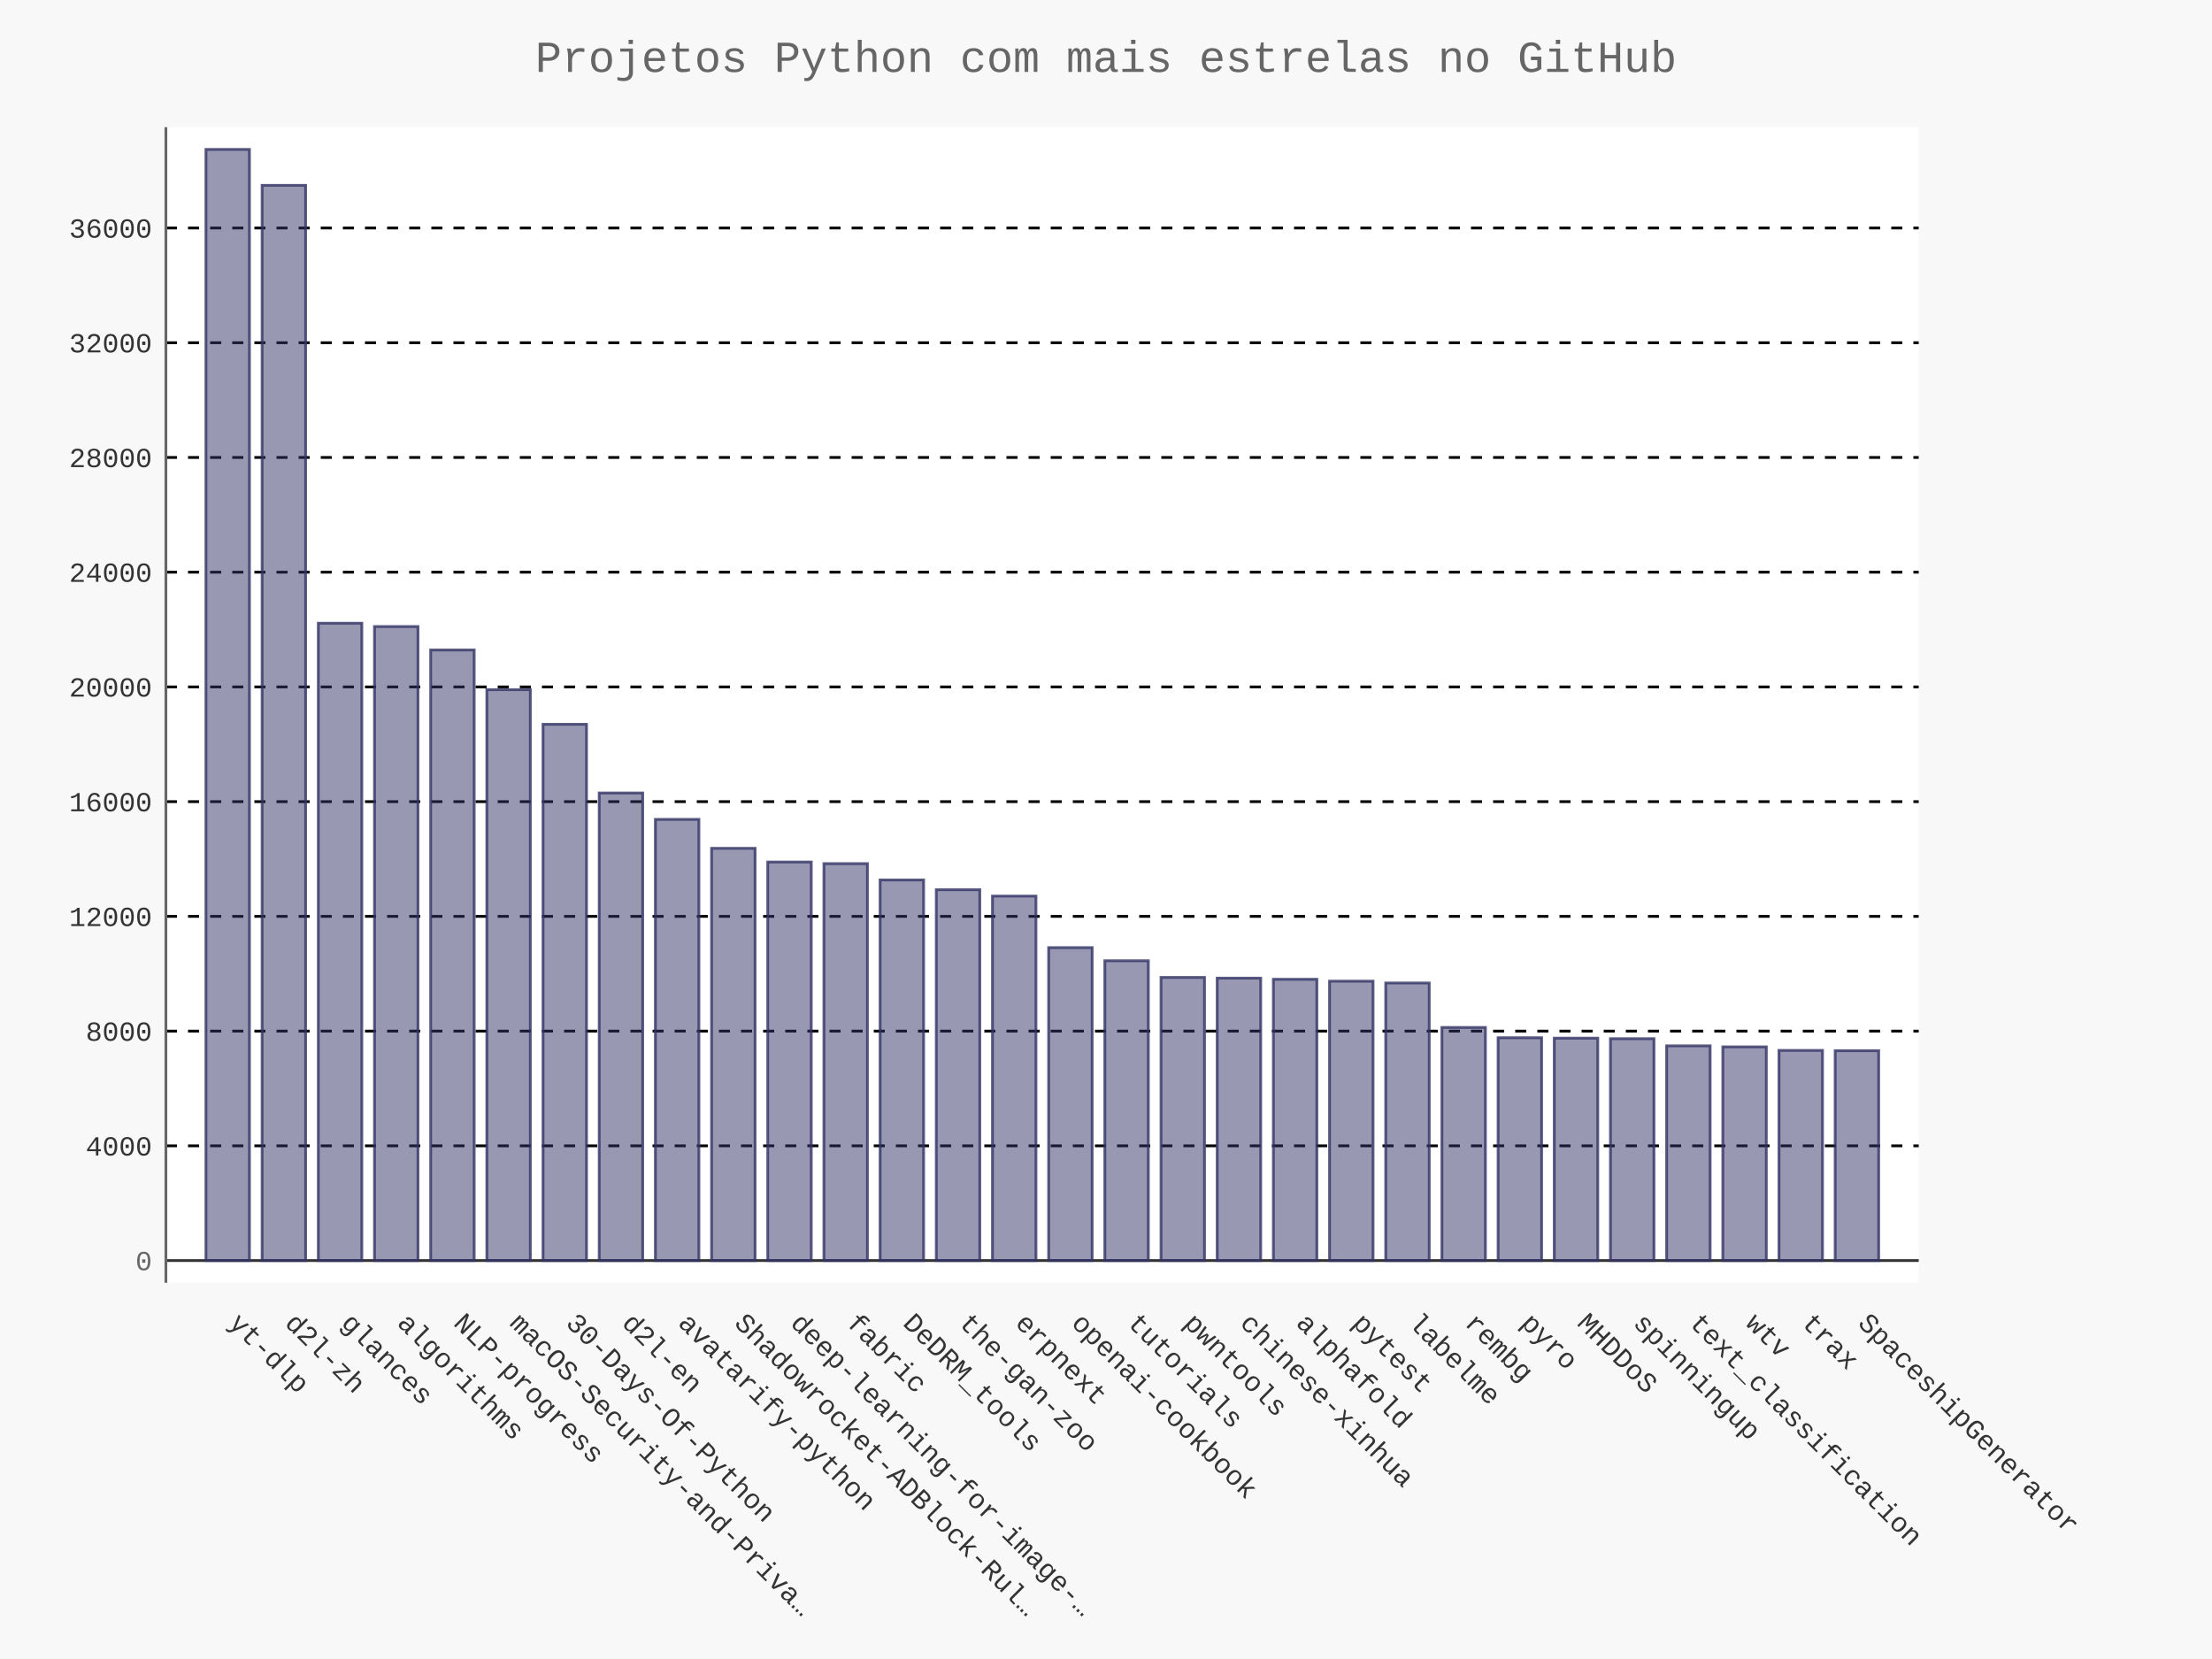
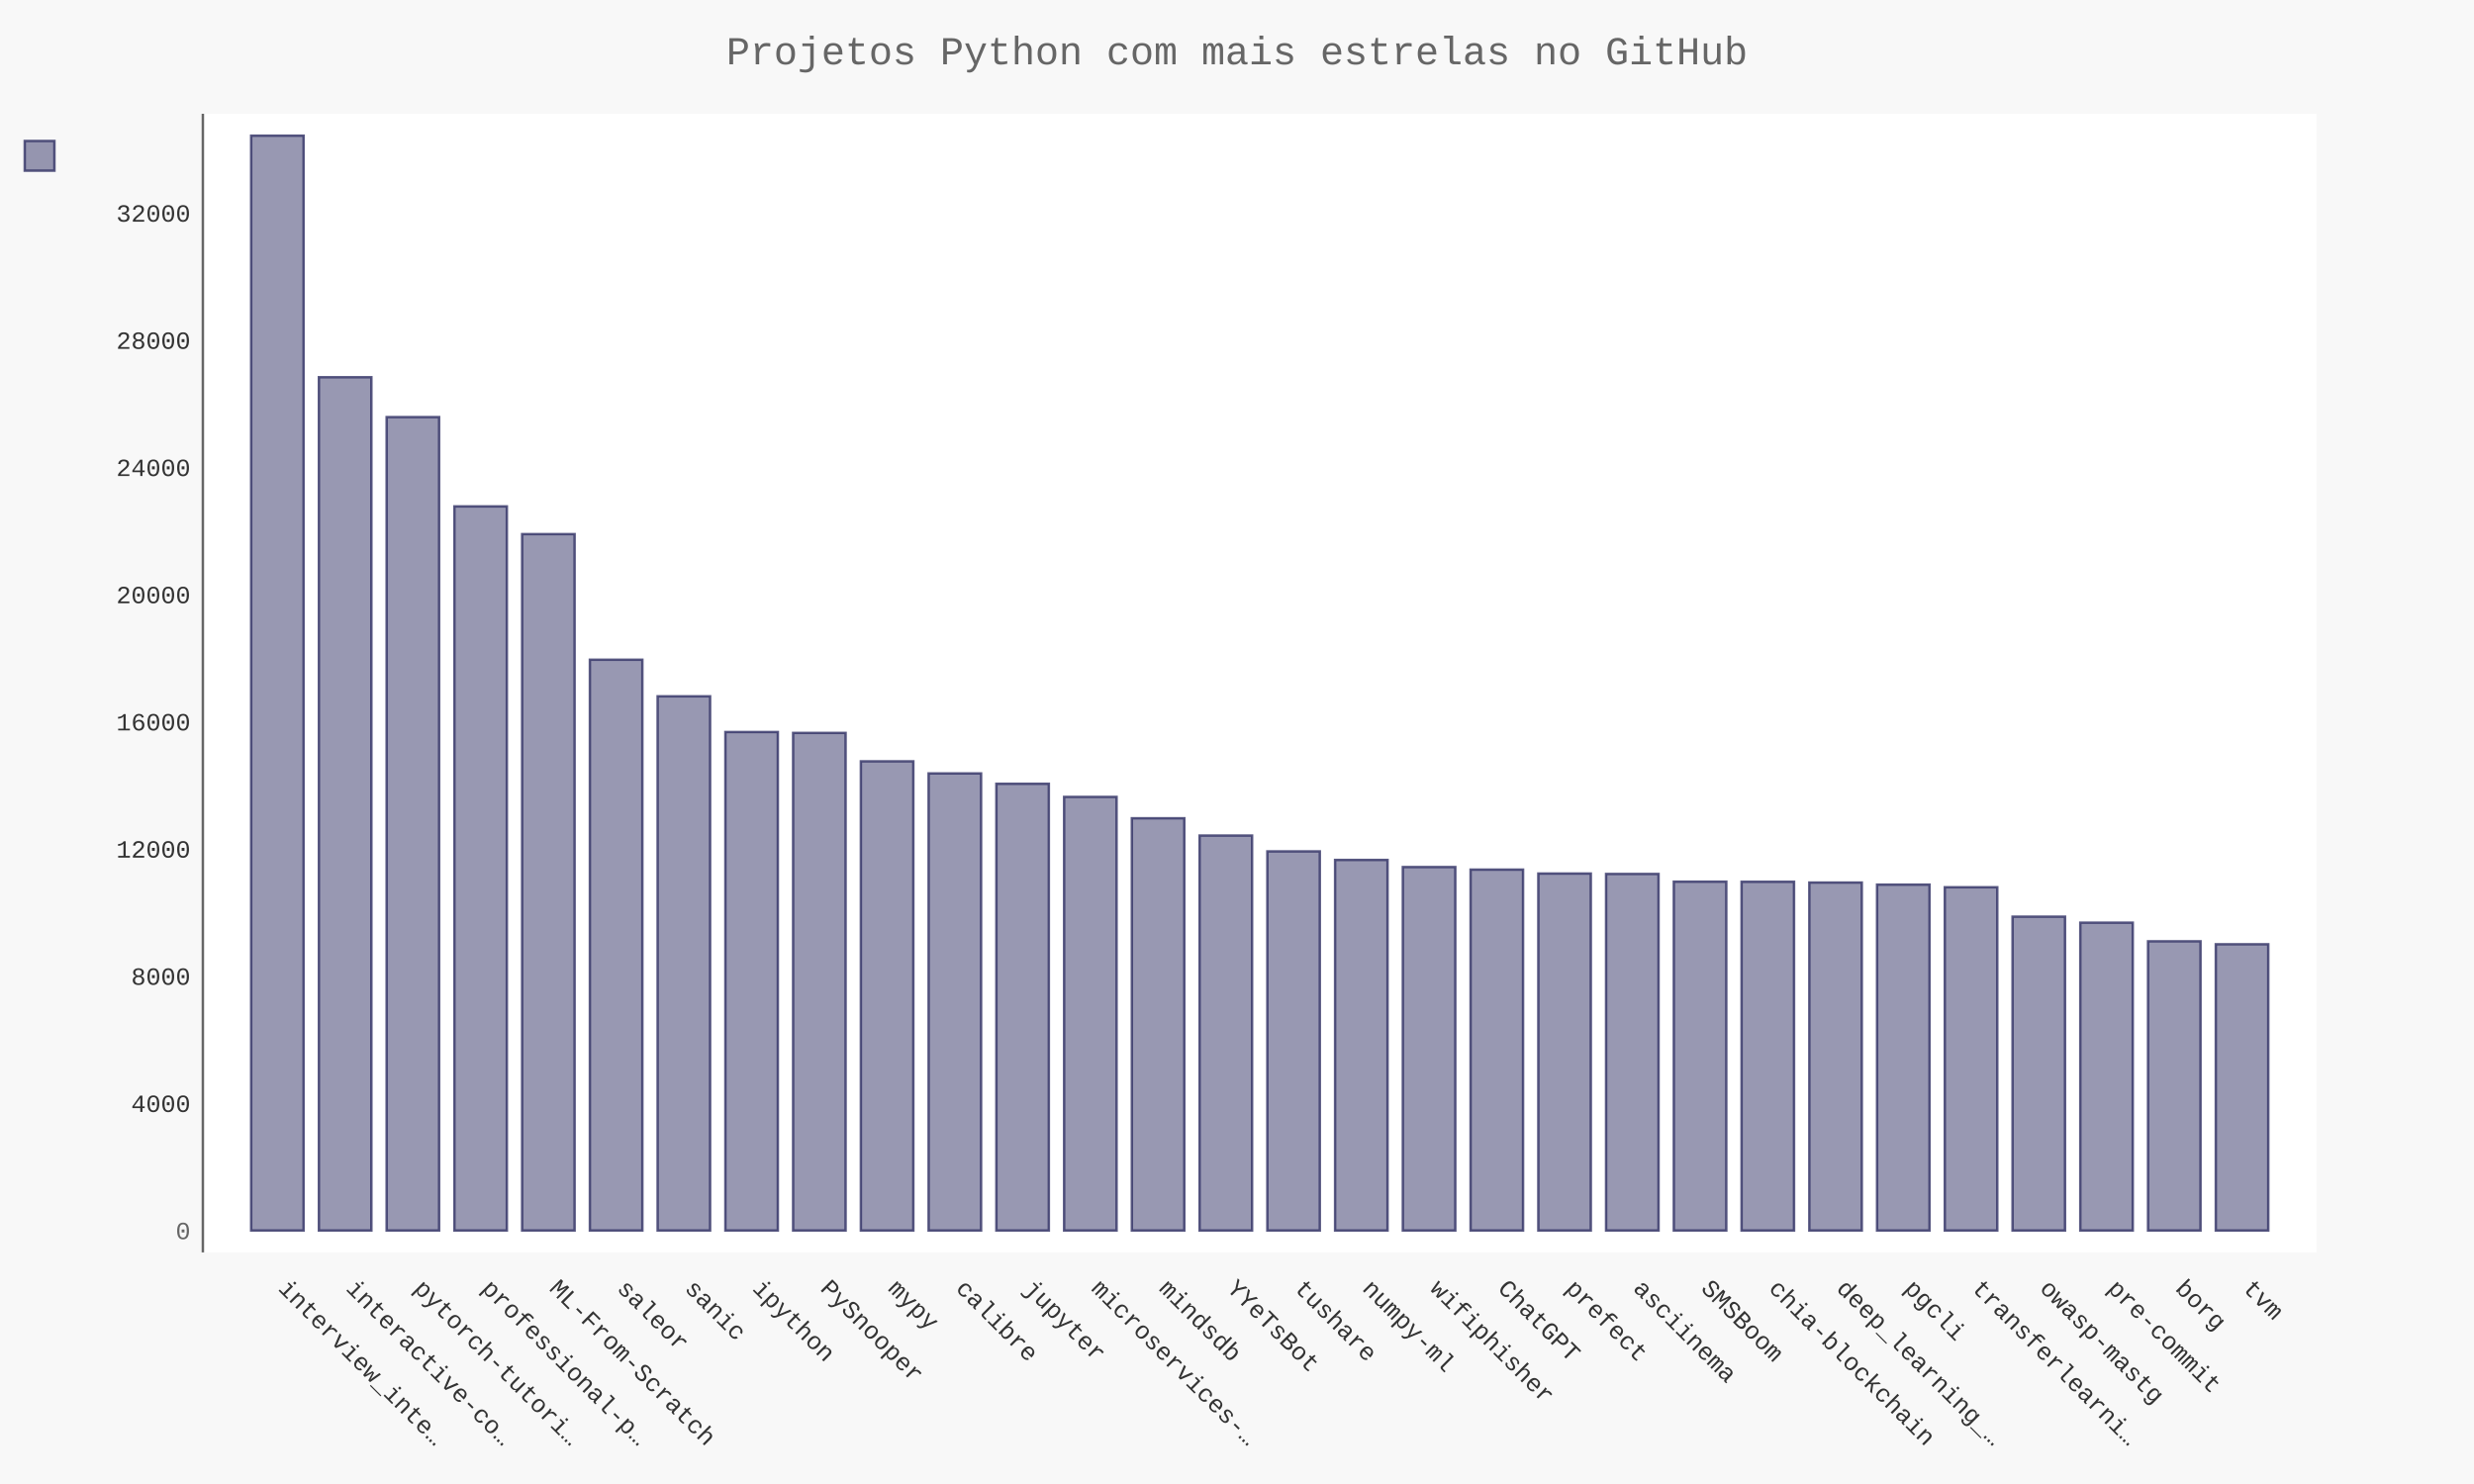
- <svg xmlns="http://www.w3.org/2000/svg" id="chart-d098e5e6-47ac-4a0e-ab2c-3733216d5bcc" class="pygal-chart" viewBox="0 0 800 600">
+ <svg xmlns="http://www.w3.org/2000/svg" id="chart-007c1c1e-f1d8-4a01-aa70-29fe4bdf62b8" class="pygal-chart" viewBox="0 0 1000 600">
  <defs>
-     <style type="text/css">#chart-d098e5e6-47ac-4a0e-ab2c-3733216d5bcc{-webkit-user-select:none;-webkit-font-smoothing:antialiased;font-family:Consolas,"Liberation Mono",Menlo,Courier,monospace}#chart-d098e5e6-47ac-4a0e-ab2c-3733216d5bcc .title{font-family:Consolas,"Liberation Mono",Menlo,Courier,monospace;font-size:16px}#chart-d098e5e6-47ac-4a0e-ab2c-3733216d5bcc .legends .legend text{font-family:Consolas,"Liberation Mono",Menlo,Courier,monospace;font-size:14px}#chart-d098e5e6-47ac-4a0e-ab2c-3733216d5bcc .axis text{font-family:Consolas,"Liberation Mono",Menlo,Courier,monospace;font-size:10px}#chart-d098e5e6-47ac-4a0e-ab2c-3733216d5bcc .axis text.major{font-family:Consolas,"Liberation Mono",Menlo,Courier,monospace;font-size:10px}#chart-d098e5e6-47ac-4a0e-ab2c-3733216d5bcc .text-overlay text.value{font-family:Consolas,"Liberation Mono",Menlo,Courier,monospace;font-size:16px}#chart-d098e5e6-47ac-4a0e-ab2c-3733216d5bcc .text-overlay text.label{font-family:Consolas,"Liberation Mono",Menlo,Courier,monospace;font-size:10px}#chart-d098e5e6-47ac-4a0e-ab2c-3733216d5bcc .tooltip{font-family:Consolas,"Liberation Mono",Menlo,Courier,monospace;font-size:14px}#chart-d098e5e6-47ac-4a0e-ab2c-3733216d5bcc text.no_data{font-family:Consolas,"Liberation Mono",Menlo,Courier,monospace;font-size:64px}
- #chart-d098e5e6-47ac-4a0e-ab2c-3733216d5bcc{background-color:#f8f8f8}#chart-d098e5e6-47ac-4a0e-ab2c-3733216d5bcc path,#chart-d098e5e6-47ac-4a0e-ab2c-3733216d5bcc line,#chart-d098e5e6-47ac-4a0e-ab2c-3733216d5bcc rect,#chart-d098e5e6-47ac-4a0e-ab2c-3733216d5bcc circle{-webkit-transition:250ms ease-in;-moz-transition:250ms ease-in;transition:250ms ease-in}#chart-d098e5e6-47ac-4a0e-ab2c-3733216d5bcc .graph &gt; .background{fill:#f8f8f8}#chart-d098e5e6-47ac-4a0e-ab2c-3733216d5bcc .plot &gt; .background{fill:#ffffff}#chart-d098e5e6-47ac-4a0e-ab2c-3733216d5bcc .graph{fill:#333}#chart-d098e5e6-47ac-4a0e-ab2c-3733216d5bcc text.no_data{fill:#666}#chart-d098e5e6-47ac-4a0e-ab2c-3733216d5bcc .title{fill:#666}#chart-d098e5e6-47ac-4a0e-ab2c-3733216d5bcc .legends .legend text{fill:#333}#chart-d098e5e6-47ac-4a0e-ab2c-3733216d5bcc .legends .legend:hover text{fill:#666}#chart-d098e5e6-47ac-4a0e-ab2c-3733216d5bcc .axis .line{stroke:#666}#chart-d098e5e6-47ac-4a0e-ab2c-3733216d5bcc .axis .guide.line{stroke:rgba(0,0,0,0.5)}#chart-d098e5e6-47ac-4a0e-ab2c-3733216d5bcc .axis .major.line{stroke:#333}#chart-d098e5e6-47ac-4a0e-ab2c-3733216d5bcc .axis text.major{fill:#666}#chart-d098e5e6-47ac-4a0e-ab2c-3733216d5bcc .axis.y .guides:hover .guide.line,#chart-d098e5e6-47ac-4a0e-ab2c-3733216d5bcc .line-graph .axis.x .guides:hover .guide.line,#chart-d098e5e6-47ac-4a0e-ab2c-3733216d5bcc .stackedline-graph .axis.x .guides:hover .guide.line,#chart-d098e5e6-47ac-4a0e-ab2c-3733216d5bcc .xy-graph .axis.x .guides:hover .guide.line{stroke:#666}#chart-d098e5e6-47ac-4a0e-ab2c-3733216d5bcc .axis .guides:hover text{fill:#666}#chart-d098e5e6-47ac-4a0e-ab2c-3733216d5bcc .reactive{fill-opacity:.5;stroke-opacity:.8;stroke-width:1}#chart-d098e5e6-47ac-4a0e-ab2c-3733216d5bcc .ci{stroke:#333}#chart-d098e5e6-47ac-4a0e-ab2c-3733216d5bcc .reactive.active,#chart-d098e5e6-47ac-4a0e-ab2c-3733216d5bcc .active .reactive{fill-opacity:.9;stroke-opacity:.9;stroke-width:4}#chart-d098e5e6-47ac-4a0e-ab2c-3733216d5bcc .ci .reactive.active{stroke-width:1.5}#chart-d098e5e6-47ac-4a0e-ab2c-3733216d5bcc .series text{fill:#666}#chart-d098e5e6-47ac-4a0e-ab2c-3733216d5bcc .tooltip rect{fill:#ffffff;stroke:#666;-webkit-transition:opacity 250ms ease-in;-moz-transition:opacity 250ms ease-in;transition:opacity 250ms ease-in}#chart-d098e5e6-47ac-4a0e-ab2c-3733216d5bcc .tooltip .label{fill:#333}#chart-d098e5e6-47ac-4a0e-ab2c-3733216d5bcc .tooltip .label{fill:#333}#chart-d098e5e6-47ac-4a0e-ab2c-3733216d5bcc .tooltip .legend{font-size:.8em;fill:rgba(0,0,0,0.5)}#chart-d098e5e6-47ac-4a0e-ab2c-3733216d5bcc .tooltip .x_label{font-size:.6em;fill:#666}#chart-d098e5e6-47ac-4a0e-ab2c-3733216d5bcc .tooltip .xlink{font-size:.5em;text-decoration:underline}#chart-d098e5e6-47ac-4a0e-ab2c-3733216d5bcc .tooltip .value{font-size:1.5em}#chart-d098e5e6-47ac-4a0e-ab2c-3733216d5bcc .bound{font-size:.5em}#chart-d098e5e6-47ac-4a0e-ab2c-3733216d5bcc .max-value{font-size:.75em;fill:rgba(0,0,0,0.5)}#chart-d098e5e6-47ac-4a0e-ab2c-3733216d5bcc .map-element{fill:#ffffff;stroke:rgba(0,0,0,0.5) !important}#chart-d098e5e6-47ac-4a0e-ab2c-3733216d5bcc .map-element .reactive{fill-opacity:inherit;stroke-opacity:inherit}#chart-d098e5e6-47ac-4a0e-ab2c-3733216d5bcc .color-0,#chart-d098e5e6-47ac-4a0e-ab2c-3733216d5bcc .color-0 a:visited{stroke:#333366;fill:#333366}#chart-d098e5e6-47ac-4a0e-ab2c-3733216d5bcc .text-overlay .color-0 text{fill:black}
- #chart-d098e5e6-47ac-4a0e-ab2c-3733216d5bcc text.no_data{text-anchor:middle}#chart-d098e5e6-47ac-4a0e-ab2c-3733216d5bcc .guide.line{fill:none}#chart-d098e5e6-47ac-4a0e-ab2c-3733216d5bcc .centered{text-anchor:middle}#chart-d098e5e6-47ac-4a0e-ab2c-3733216d5bcc .title{text-anchor:middle}#chart-d098e5e6-47ac-4a0e-ab2c-3733216d5bcc .legends .legend text{fill-opacity:1}#chart-d098e5e6-47ac-4a0e-ab2c-3733216d5bcc .axis.x text{text-anchor:middle}#chart-d098e5e6-47ac-4a0e-ab2c-3733216d5bcc .axis.x:not(.web) text[transform]{text-anchor:start}#chart-d098e5e6-47ac-4a0e-ab2c-3733216d5bcc .axis.x:not(.web) text[transform].backwards{text-anchor:end}#chart-d098e5e6-47ac-4a0e-ab2c-3733216d5bcc .axis.y text{text-anchor:end}#chart-d098e5e6-47ac-4a0e-ab2c-3733216d5bcc .axis.y text[transform].backwards{text-anchor:start}#chart-d098e5e6-47ac-4a0e-ab2c-3733216d5bcc .axis.y2 text{text-anchor:start}#chart-d098e5e6-47ac-4a0e-ab2c-3733216d5bcc .axis.y2 text[transform].backwards{text-anchor:end}#chart-d098e5e6-47ac-4a0e-ab2c-3733216d5bcc .axis .guide.line{stroke-dasharray:4,4;stroke:black}#chart-d098e5e6-47ac-4a0e-ab2c-3733216d5bcc .axis .major.guide.line{stroke-dasharray:6,6;stroke:black}#chart-d098e5e6-47ac-4a0e-ab2c-3733216d5bcc .horizontal .axis.y .guide.line,#chart-d098e5e6-47ac-4a0e-ab2c-3733216d5bcc .horizontal .axis.y2 .guide.line,#chart-d098e5e6-47ac-4a0e-ab2c-3733216d5bcc .vertical .axis.x .guide.line{opacity:0}#chart-d098e5e6-47ac-4a0e-ab2c-3733216d5bcc .horizontal .axis.always_show .guide.line,#chart-d098e5e6-47ac-4a0e-ab2c-3733216d5bcc .vertical .axis.always_show .guide.line{opacity:1 !important}#chart-d098e5e6-47ac-4a0e-ab2c-3733216d5bcc .axis.y .guides:hover .guide.line,#chart-d098e5e6-47ac-4a0e-ab2c-3733216d5bcc .axis.y2 .guides:hover .guide.line,#chart-d098e5e6-47ac-4a0e-ab2c-3733216d5bcc .axis.x .guides:hover .guide.line{opacity:1}#chart-d098e5e6-47ac-4a0e-ab2c-3733216d5bcc .axis .guides:hover text{opacity:1}#chart-d098e5e6-47ac-4a0e-ab2c-3733216d5bcc .nofill{fill:none}#chart-d098e5e6-47ac-4a0e-ab2c-3733216d5bcc .subtle-fill{fill-opacity:.2}#chart-d098e5e6-47ac-4a0e-ab2c-3733216d5bcc .dot{stroke-width:1px;fill-opacity:1;stroke-opacity:1}#chart-d098e5e6-47ac-4a0e-ab2c-3733216d5bcc .dot.active{stroke-width:5px}#chart-d098e5e6-47ac-4a0e-ab2c-3733216d5bcc .dot.negative{fill:transparent}#chart-d098e5e6-47ac-4a0e-ab2c-3733216d5bcc text,#chart-d098e5e6-47ac-4a0e-ab2c-3733216d5bcc tspan{stroke:none !important}#chart-d098e5e6-47ac-4a0e-ab2c-3733216d5bcc .series text.active{opacity:1}#chart-d098e5e6-47ac-4a0e-ab2c-3733216d5bcc .tooltip rect{fill-opacity:.95;stroke-width:.5}#chart-d098e5e6-47ac-4a0e-ab2c-3733216d5bcc .tooltip text{fill-opacity:1}#chart-d098e5e6-47ac-4a0e-ab2c-3733216d5bcc .showable{visibility:hidden}#chart-d098e5e6-47ac-4a0e-ab2c-3733216d5bcc .showable.shown{visibility:visible}#chart-d098e5e6-47ac-4a0e-ab2c-3733216d5bcc .gauge-background{fill:rgba(229,229,229,1);stroke:none}#chart-d098e5e6-47ac-4a0e-ab2c-3733216d5bcc .bg-lines{stroke:#f8f8f8;stroke-width:2px}</style>
+     <style type="text/css">#chart-007c1c1e-f1d8-4a01-aa70-29fe4bdf62b8{-webkit-user-select:none;-webkit-font-smoothing:antialiased;font-family:Consolas,"Liberation Mono",Menlo,Courier,monospace}#chart-007c1c1e-f1d8-4a01-aa70-29fe4bdf62b8 .title{font-family:Consolas,"Liberation Mono",Menlo,Courier,monospace;font-size:16px}#chart-007c1c1e-f1d8-4a01-aa70-29fe4bdf62b8 .legends .legend text{font-family:Consolas,"Liberation Mono",Menlo,Courier,monospace;font-size:14px}#chart-007c1c1e-f1d8-4a01-aa70-29fe4bdf62b8 .axis text{font-family:Consolas,"Liberation Mono",Menlo,Courier,monospace;font-size:10px}#chart-007c1c1e-f1d8-4a01-aa70-29fe4bdf62b8 .axis text.major{font-family:Consolas,"Liberation Mono",Menlo,Courier,monospace;font-size:10px}#chart-007c1c1e-f1d8-4a01-aa70-29fe4bdf62b8 .text-overlay text.value{font-family:Consolas,"Liberation Mono",Menlo,Courier,monospace;font-size:16px}#chart-007c1c1e-f1d8-4a01-aa70-29fe4bdf62b8 .text-overlay text.label{font-family:Consolas,"Liberation Mono",Menlo,Courier,monospace;font-size:10px}#chart-007c1c1e-f1d8-4a01-aa70-29fe4bdf62b8 .tooltip{font-family:Consolas,"Liberation Mono",Menlo,Courier,monospace;font-size:14px}#chart-007c1c1e-f1d8-4a01-aa70-29fe4bdf62b8 text.no_data{font-family:Consolas,"Liberation Mono",Menlo,Courier,monospace;font-size:64px}
+ #chart-007c1c1e-f1d8-4a01-aa70-29fe4bdf62b8{background-color:#f8f8f8}#chart-007c1c1e-f1d8-4a01-aa70-29fe4bdf62b8 path,#chart-007c1c1e-f1d8-4a01-aa70-29fe4bdf62b8 line,#chart-007c1c1e-f1d8-4a01-aa70-29fe4bdf62b8 rect,#chart-007c1c1e-f1d8-4a01-aa70-29fe4bdf62b8 circle{-webkit-transition:250ms ease-in;-moz-transition:250ms ease-in;transition:250ms ease-in}#chart-007c1c1e-f1d8-4a01-aa70-29fe4bdf62b8 .graph &gt; .background{fill:#f8f8f8}#chart-007c1c1e-f1d8-4a01-aa70-29fe4bdf62b8 .plot &gt; .background{fill:#ffffff}#chart-007c1c1e-f1d8-4a01-aa70-29fe4bdf62b8 .graph{fill:#333}#chart-007c1c1e-f1d8-4a01-aa70-29fe4bdf62b8 text.no_data{fill:#666}#chart-007c1c1e-f1d8-4a01-aa70-29fe4bdf62b8 .title{fill:#666}#chart-007c1c1e-f1d8-4a01-aa70-29fe4bdf62b8 .legends .legend text{fill:#333}#chart-007c1c1e-f1d8-4a01-aa70-29fe4bdf62b8 .legends .legend:hover text{fill:#666}#chart-007c1c1e-f1d8-4a01-aa70-29fe4bdf62b8 .axis .line{stroke:#666}#chart-007c1c1e-f1d8-4a01-aa70-29fe4bdf62b8 .axis .guide.line{stroke:rgba(0,0,0,0.5)}#chart-007c1c1e-f1d8-4a01-aa70-29fe4bdf62b8 .axis .major.line{stroke:#333}#chart-007c1c1e-f1d8-4a01-aa70-29fe4bdf62b8 .axis text.major{fill:#666}#chart-007c1c1e-f1d8-4a01-aa70-29fe4bdf62b8 .axis.y .guides:hover .guide.line,#chart-007c1c1e-f1d8-4a01-aa70-29fe4bdf62b8 .line-graph .axis.x .guides:hover .guide.line,#chart-007c1c1e-f1d8-4a01-aa70-29fe4bdf62b8 .stackedline-graph .axis.x .guides:hover .guide.line,#chart-007c1c1e-f1d8-4a01-aa70-29fe4bdf62b8 .xy-graph .axis.x .guides:hover .guide.line{stroke:#666}#chart-007c1c1e-f1d8-4a01-aa70-29fe4bdf62b8 .axis .guides:hover text{fill:#666}#chart-007c1c1e-f1d8-4a01-aa70-29fe4bdf62b8 .reactive{fill-opacity:.5;stroke-opacity:.8;stroke-width:1}#chart-007c1c1e-f1d8-4a01-aa70-29fe4bdf62b8 .ci{stroke:#333}#chart-007c1c1e-f1d8-4a01-aa70-29fe4bdf62b8 .reactive.active,#chart-007c1c1e-f1d8-4a01-aa70-29fe4bdf62b8 .active .reactive{fill-opacity:.9;stroke-opacity:.9;stroke-width:4}#chart-007c1c1e-f1d8-4a01-aa70-29fe4bdf62b8 .ci .reactive.active{stroke-width:1.5}#chart-007c1c1e-f1d8-4a01-aa70-29fe4bdf62b8 .series text{fill:#666}#chart-007c1c1e-f1d8-4a01-aa70-29fe4bdf62b8 .tooltip rect{fill:#ffffff;stroke:#666;-webkit-transition:opacity 250ms ease-in;-moz-transition:opacity 250ms ease-in;transition:opacity 250ms ease-in}#chart-007c1c1e-f1d8-4a01-aa70-29fe4bdf62b8 .tooltip .label{fill:#333}#chart-007c1c1e-f1d8-4a01-aa70-29fe4bdf62b8 .tooltip .label{fill:#333}#chart-007c1c1e-f1d8-4a01-aa70-29fe4bdf62b8 .tooltip .legend{font-size:.8em;fill:rgba(0,0,0,0.5)}#chart-007c1c1e-f1d8-4a01-aa70-29fe4bdf62b8 .tooltip .x_label{font-size:.6em;fill:#666}#chart-007c1c1e-f1d8-4a01-aa70-29fe4bdf62b8 .tooltip .xlink{font-size:.5em;text-decoration:underline}#chart-007c1c1e-f1d8-4a01-aa70-29fe4bdf62b8 .tooltip .value{font-size:1.5em}#chart-007c1c1e-f1d8-4a01-aa70-29fe4bdf62b8 .bound{font-size:.5em}#chart-007c1c1e-f1d8-4a01-aa70-29fe4bdf62b8 .max-value{font-size:.75em;fill:rgba(0,0,0,0.5)}#chart-007c1c1e-f1d8-4a01-aa70-29fe4bdf62b8 .map-element{fill:#ffffff;stroke:rgba(0,0,0,0.5) !important}#chart-007c1c1e-f1d8-4a01-aa70-29fe4bdf62b8 .map-element .reactive{fill-opacity:inherit;stroke-opacity:inherit}#chart-007c1c1e-f1d8-4a01-aa70-29fe4bdf62b8 .color-0,#chart-007c1c1e-f1d8-4a01-aa70-29fe4bdf62b8 .color-0 a:visited{stroke:#333366;fill:#333366}#chart-007c1c1e-f1d8-4a01-aa70-29fe4bdf62b8 .text-overlay .color-0 text{fill:black}
+ #chart-007c1c1e-f1d8-4a01-aa70-29fe4bdf62b8 text.no_data{text-anchor:middle}#chart-007c1c1e-f1d8-4a01-aa70-29fe4bdf62b8 .guide.line{fill:none}#chart-007c1c1e-f1d8-4a01-aa70-29fe4bdf62b8 .centered{text-anchor:middle}#chart-007c1c1e-f1d8-4a01-aa70-29fe4bdf62b8 .title{text-anchor:middle}#chart-007c1c1e-f1d8-4a01-aa70-29fe4bdf62b8 .legends .legend text{fill-opacity:1}#chart-007c1c1e-f1d8-4a01-aa70-29fe4bdf62b8 .axis.x text{text-anchor:middle}#chart-007c1c1e-f1d8-4a01-aa70-29fe4bdf62b8 .axis.x:not(.web) text[transform]{text-anchor:start}#chart-007c1c1e-f1d8-4a01-aa70-29fe4bdf62b8 .axis.x:not(.web) text[transform].backwards{text-anchor:end}#chart-007c1c1e-f1d8-4a01-aa70-29fe4bdf62b8 .axis.y text{text-anchor:end}#chart-007c1c1e-f1d8-4a01-aa70-29fe4bdf62b8 .axis.y text[transform].backwards{text-anchor:start}#chart-007c1c1e-f1d8-4a01-aa70-29fe4bdf62b8 .axis.y2 text{text-anchor:start}#chart-007c1c1e-f1d8-4a01-aa70-29fe4bdf62b8 .axis.y2 text[transform].backwards{text-anchor:end}#chart-007c1c1e-f1d8-4a01-aa70-29fe4bdf62b8 .axis .guide.line{stroke-dasharray:4,4;stroke:black}#chart-007c1c1e-f1d8-4a01-aa70-29fe4bdf62b8 .axis .major.guide.line{stroke-dasharray:6,6;stroke:black}#chart-007c1c1e-f1d8-4a01-aa70-29fe4bdf62b8 .horizontal .axis.y .guide.line,#chart-007c1c1e-f1d8-4a01-aa70-29fe4bdf62b8 .horizontal .axis.y2 .guide.line,#chart-007c1c1e-f1d8-4a01-aa70-29fe4bdf62b8 .vertical .axis.x .guide.line{opacity:0}#chart-007c1c1e-f1d8-4a01-aa70-29fe4bdf62b8 .horizontal .axis.always_show .guide.line,#chart-007c1c1e-f1d8-4a01-aa70-29fe4bdf62b8 .vertical .axis.always_show .guide.line{opacity:1 !important}#chart-007c1c1e-f1d8-4a01-aa70-29fe4bdf62b8 .axis.y .guides:hover .guide.line,#chart-007c1c1e-f1d8-4a01-aa70-29fe4bdf62b8 .axis.y2 .guides:hover .guide.line,#chart-007c1c1e-f1d8-4a01-aa70-29fe4bdf62b8 .axis.x .guides:hover .guide.line{opacity:1}#chart-007c1c1e-f1d8-4a01-aa70-29fe4bdf62b8 .axis .guides:hover text{opacity:1}#chart-007c1c1e-f1d8-4a01-aa70-29fe4bdf62b8 .nofill{fill:none}#chart-007c1c1e-f1d8-4a01-aa70-29fe4bdf62b8 .subtle-fill{fill-opacity:.2}#chart-007c1c1e-f1d8-4a01-aa70-29fe4bdf62b8 .dot{stroke-width:1px;fill-opacity:1;stroke-opacity:1}#chart-007c1c1e-f1d8-4a01-aa70-29fe4bdf62b8 .dot.active{stroke-width:5px}#chart-007c1c1e-f1d8-4a01-aa70-29fe4bdf62b8 .dot.negative{fill:transparent}#chart-007c1c1e-f1d8-4a01-aa70-29fe4bdf62b8 text,#chart-007c1c1e-f1d8-4a01-aa70-29fe4bdf62b8 tspan{stroke:none !important}#chart-007c1c1e-f1d8-4a01-aa70-29fe4bdf62b8 .series text.active{opacity:1}#chart-007c1c1e-f1d8-4a01-aa70-29fe4bdf62b8 .tooltip rect{fill-opacity:.95;stroke-width:.5}#chart-007c1c1e-f1d8-4a01-aa70-29fe4bdf62b8 .tooltip text{fill-opacity:1}#chart-007c1c1e-f1d8-4a01-aa70-29fe4bdf62b8 .showable{visibility:hidden}#chart-007c1c1e-f1d8-4a01-aa70-29fe4bdf62b8 .showable.shown{visibility:visible}#chart-007c1c1e-f1d8-4a01-aa70-29fe4bdf62b8 .gauge-background{fill:rgba(229,229,229,1);stroke:none}#chart-007c1c1e-f1d8-4a01-aa70-29fe4bdf62b8 .bg-lines{stroke:#f8f8f8;stroke-width:2px}</style>
  </defs>
  <g class="graph bar-graph vertical">
-     <rect x="0" y="0" width="800" height="600" class="background" />
-     <g transform="translate(60, 46)" class="plot">
-       <rect x="0" y="0" width="633.934" height="417.934" class="background" />
-       <g class="axis y always_show">
-         <g class="guides">
-           <path d="M0 409.897 h633.934" class="axis major line" />
-           <text x="-5" y="413.397" class="major">0</text>
-         </g>
-         <g class="guides">
-           <path d="M0 368.404 h633.934" class="guide line" />
-           <text x="-5" y="371.904" class="">4000</text>
-         </g>
-         <g class="guides">
-           <path d="M0 326.911 h633.934" class="guide line" />
-           <text x="-5" y="330.411" class="">8000</text>
-         </g>
-         <g class="guides">
-           <path d="M0 285.418 h633.934" class="guide line" />
-           <text x="-5" y="288.918" class="">12000</text>
-         </g>
-         <g class="guides">
-           <path d="M0 243.925 h633.934" class="guide line" />
-           <text x="-5" y="247.425" class="">16000</text>
-         </g>
-         <g class="guides">
-           <path d="M0 202.432 h633.934" class="guide line" />
-           <text x="-5" y="205.932" class="">20000</text>
-         </g>
-         <g class="guides">
-           <path d="M0 160.939 h633.934" class="guide line" />
-           <text x="-5" y="164.439" class="">24000</text>
-         </g>
-         <g class="guides">
-           <path d="M0 119.446 h633.934" class="guide line" />
-           <text x="-5" y="122.946" class="">28000</text>
-         </g>
-         <g class="guides">
-           <path d="M0 77.953 h633.934" class="guide line" />
-           <text x="-5" y="81.453" class="">32000</text>
-         </g>
-         <g class="guides">
-           <path d="M0 36.46 h633.934" class="guide line" />
-           <text x="-5" y="39.96" class="">36000</text>
+     <rect x="0" y="0" width="1000" height="600" class="background" />
+     <g transform="translate(82, 46)" class="plot">
+       <rect x="0" y="0" width="854.36" height="460.36" class="background" />
+       <g class="axis y">
+         <g class="guides">
+           <text x="-5" y="455.007" class="major">0</text>
+         </g>
+         <g class="guides">
+           <text x="-5" y="403.584" class="">4000</text>
+         </g>
+         <g class="guides">
+           <text x="-5" y="352.16" class="">8000</text>
+         </g>
+         <g class="guides">
+           <text x="-5" y="300.737" class="">12000</text>
+         </g>
+         <g class="guides">
+           <text x="-5" y="249.313" class="">16000</text>
+         </g>
+         <g class="guides">
+           <text x="-5" y="197.889" class="">20000</text>
+         </g>
+         <g class="guides">
+           <text x="-5" y="146.466" class="">24000</text>
+         </g>
+         <g class="guides">
+           <text x="-5" y="95.042" class="">28000</text>
+         </g>
+         <g class="guides">
+           <text x="-5" y="43.619" class="">32000</text>
        </g>
      </g>
      <g class="axis x">
-         <path d="M0 0 v417.934" class="line" />
-         <g class="guides">
-           <path d="M22.35 0 v417.934" class="guide line" />
-           <text x="22.35" y="432.934" class="" transform="rotate(45 22.35024 432.934)">yt-dlp</text>
-         </g>
-         <g class="guides">
-           <path d="M42.669 0 v417.934" class="guide line" />
-           <text x="42.669" y="432.934" class="" transform="rotate(45 42.66863 432.934)">d2l-zh</text>
-         </g>
-         <g class="guides">
-           <path d="M62.987 0 v417.934" class="guide line" />
-           <text x="62.987" y="432.934" class="" transform="rotate(45 62.98703 432.934)">glances</text>
-         </g>
-         <g class="guides">
-           <path d="M83.305 0 v417.934" class="guide line" />
-           <text x="83.305" y="432.934" class="" transform="rotate(45 83.30543 432.934)">algorithms</text>
-         </g>
-         <g class="guides">
-           <path d="M103.624 0 v417.934" class="guide line" />
-           <text x="103.624" y="432.934" class="" transform="rotate(45 103.6238 432.934)">NLP-progress</text>
-         </g>
-         <g class="guides">
-           <path d="M123.942 0 v417.934" class="guide line" />
-           <text x="123.942" y="432.934" class="" transform="rotate(45 123.9422 432.934)">macOS-Security-and-Priva…</text>
-         </g>
-         <g class="guides">
-           <path d="M144.261 0 v417.934" class="guide line" />
-           <text x="144.261" y="432.934" class="" transform="rotate(45 144.2606 432.934)">30-Days-Of-Python</text>
-         </g>
-         <g class="guides">
-           <path d="M164.579 0 v417.934" class="guide line" />
-           <text x="164.579" y="432.934" class="" transform="rotate(45 164.579 432.934)">d2l-en</text>
-         </g>
-         <g class="guides">
-           <path d="M184.897 0 v417.934" class="guide line" />
-           <text x="184.897" y="432.934" class="" transform="rotate(45 184.8974 432.934)">avatarify-python</text>
-         </g>
-         <g class="guides">
-           <path d="M205.216 0 v417.934" class="guide line" />
-           <text x="205.216" y="432.934" class="" transform="rotate(45 205.2158 432.934)">Shadowrocket-ADBlock-Rul…</text>
-         </g>
-         <g class="guides">
-           <path d="M225.534 0 v417.934" class="guide line" />
-           <text x="225.534" y="432.934" class="" transform="rotate(45 225.5342 432.934)">deep-learning-for-image-…</text>
-         </g>
-         <g class="guides">
-           <path d="M245.853 0 v417.934" class="guide line" />
-           <text x="245.853" y="432.934" class="" transform="rotate(45 245.8526 432.934)">fabric</text>
-         </g>
-         <g class="guides">
-           <path d="M266.171 0 v417.934" class="guide line" />
-           <text x="266.171" y="432.934" class="" transform="rotate(45 266.171 432.934)">DeDRM_tools</text>
-         </g>
-         <g class="guides">
-           <path d="M286.489 0 v417.934" class="guide line" />
-           <text x="286.489" y="432.934" class="" transform="rotate(45 286.4894 432.934)">the-gan-zoo</text>
-         </g>
-         <g class="guides">
-           <path d="M306.808 0 v417.934" class="guide line" />
-           <text x="306.808" y="432.934" class="" transform="rotate(45 306.8078 432.934)">erpnext</text>
-         </g>
-         <g class="guides">
-           <path d="M327.126 0 v417.934" class="guide line" />
-           <text x="327.126" y="432.934" class="" transform="rotate(45 327.1262 432.934)">openai-cookbook</text>
-         </g>
-         <g class="guides">
-           <path d="M347.445 0 v417.934" class="guide line" />
-           <text x="347.445" y="432.934" class="" transform="rotate(45 347.4446 432.934)">tutorials</text>
-         </g>
-         <g class="guides">
-           <path d="M367.763 0 v417.934" class="guide line" />
-           <text x="367.763" y="432.934" class="" transform="rotate(45 367.763 432.934)">pwntools</text>
-         </g>
-         <g class="guides">
-           <path d="M388.081 0 v417.934" class="guide line" />
-           <text x="388.081" y="432.934" class="" transform="rotate(45 388.0814 432.934)">chinese-xinhua</text>
-         </g>
-         <g class="guides">
-           <path d="M408.4 0 v417.934" class="guide line" />
-           <text x="408.4" y="432.934" class="" transform="rotate(45 408.3998 432.934)">alphafold</text>
-         </g>
-         <g class="guides">
-           <path d="M428.718 0 v417.934" class="guide line" />
-           <text x="428.718" y="432.934" class="" transform="rotate(45 428.7182 432.934)">pytest</text>
-         </g>
-         <g class="guides">
-           <path d="M449.037 0 v417.934" class="guide line" />
-           <text x="449.037" y="432.934" class="" transform="rotate(45 449.0366 432.934)">labelme</text>
-         </g>
-         <g class="guides">
-           <path d="M469.355 0 v417.934" class="guide line" />
-           <text x="469.355" y="432.934" class="" transform="rotate(45 469.355 432.934)">rembg</text>
-         </g>
-         <g class="guides">
-           <path d="M489.673 0 v417.934" class="guide line" />
-           <text x="489.673" y="432.934" class="" transform="rotate(45 489.6734 432.934)">pyro</text>
-         </g>
-         <g class="guides">
-           <path d="M509.992 0 v417.934" class="guide line" />
-           <text x="509.992" y="432.934" class="" transform="rotate(45 509.9918 432.934)">MHDDoS</text>
-         </g>
-         <g class="guides">
-           <path d="M530.31 0 v417.934" class="guide line" />
-           <text x="530.31" y="432.934" class="" transform="rotate(45 530.3102 432.934)">spinningup</text>
-         </g>
-         <g class="guides">
-           <path d="M550.629 0 v417.934" class="guide line" />
-           <text x="550.629" y="432.934" class="" transform="rotate(45 550.6286 432.934)">text_classification</text>
-         </g>
-         <g class="guides">
-           <path d="M570.947 0 v417.934" class="guide line" />
-           <text x="570.947" y="432.934" class="" transform="rotate(45 570.947 432.934)">wtv</text>
-         </g>
-         <g class="guides">
-           <path d="M591.265 0 v417.934" class="guide line" />
-           <text x="591.265" y="432.934" class="" transform="rotate(45 591.2653 432.934)">trax</text>
-         </g>
-         <g class="guides">
-           <path d="M611.584 0 v417.934" class="guide line" />
-           <text x="611.584" y="432.934" class="" transform="rotate(45 611.5837 432.934)">SpaceshipGenerator</text>
+         <path d="M0 0 v460.36" class="line" />
+         <g class="guides">
+           <path d="M30.122 0 v460.36" class="guide line" />
+           <text x="30.122" y="475.36" class="" transform="rotate(45 30.12168 475.3604)">interview_inte…</text>
+         </g>
+         <g class="guides">
+           <path d="M57.505 0 v460.36" class="guide line" />
+           <text x="57.505" y="475.36" class="" transform="rotate(45 57.50503 475.3604)">interactive-co…</text>
+         </g>
+         <g class="guides">
+           <path d="M84.888 0 v460.36" class="guide line" />
+           <text x="84.888" y="475.36" class="" transform="rotate(45 84.88837 475.3604)">pytorch-tutori…</text>
+         </g>
+         <g class="guides">
+           <path d="M112.272 0 v460.36" class="guide line" />
+           <text x="112.272" y="475.36" class="" transform="rotate(45 112.2717 475.3604)">professional-p…</text>
+         </g>
+         <g class="guides">
+           <path d="M139.655 0 v460.36" class="guide line" />
+           <text x="139.655" y="475.36" class="" transform="rotate(45 139.6551 475.3604)">ML-From-Scratch</text>
+         </g>
+         <g class="guides">
+           <path d="M167.038 0 v460.36" class="guide line" />
+           <text x="167.038" y="475.36" class="" transform="rotate(45 167.0384 475.3604)">saleor</text>
+         </g>
+         <g class="guides">
+           <path d="M194.422 0 v460.36" class="guide line" />
+           <text x="194.422" y="475.36" class="" transform="rotate(45 194.4218 475.3604)">sanic</text>
+         </g>
+         <g class="guides">
+           <path d="M221.805 0 v460.36" class="guide line" />
+           <text x="221.805" y="475.36" class="" transform="rotate(45 221.8051 475.3604)">ipython</text>
+         </g>
+         <g class="guides">
+           <path d="M249.188 0 v460.36" class="guide line" />
+           <text x="249.188" y="475.36" class="" transform="rotate(45 249.1884 475.3604)">PySnooper</text>
+         </g>
+         <g class="guides">
+           <path d="M276.572 0 v460.36" class="guide line" />
+           <text x="276.572" y="475.36" class="" transform="rotate(45 276.5718 475.3604)">mypy</text>
+         </g>
+         <g class="guides">
+           <path d="M303.955 0 v460.36" class="guide line" />
+           <text x="303.955" y="475.36" class="" transform="rotate(45 303.9551 475.3604)">calibre</text>
+         </g>
+         <g class="guides">
+           <path d="M331.338 0 v460.36" class="guide line" />
+           <text x="331.338" y="475.36" class="" transform="rotate(45 331.3385 475.3604)">jupyter</text>
+         </g>
+         <g class="guides">
+           <path d="M358.722 0 v460.36" class="guide line" />
+           <text x="358.722" y="475.36" class="" transform="rotate(45 358.7218 475.3604)">microservices-…</text>
+         </g>
+         <g class="guides">
+           <path d="M386.105 0 v460.36" class="guide line" />
+           <text x="386.105" y="475.36" class="" transform="rotate(45 386.1052 475.3604)">mindsdb</text>
+         </g>
+         <g class="guides">
+           <path d="M413.489 0 v460.36" class="guide line" />
+           <text x="413.489" y="475.36" class="" transform="rotate(45 413.4885 475.3604)">YYeTsBot</text>
+         </g>
+         <g class="guides">
+           <path d="M440.872 0 v460.36" class="guide line" />
+           <text x="440.872" y="475.36" class="" transform="rotate(45 440.8719 475.3604)">tushare</text>
+         </g>
+         <g class="guides">
+           <path d="M468.255 0 v460.36" class="guide line" />
+           <text x="468.255" y="475.36" class="" transform="rotate(45 468.2552 475.3604)">numpy-ml</text>
+         </g>
+         <g class="guides">
+           <path d="M495.639 0 v460.36" class="guide line" />
+           <text x="495.639" y="475.36" class="" transform="rotate(45 495.6386 475.3604)">wifiphisher</text>
+         </g>
+         <g class="guides">
+           <path d="M523.022 0 v460.36" class="guide line" />
+           <text x="523.022" y="475.36" class="" transform="rotate(45 523.0219 475.3604)">ChatGPT</text>
+         </g>
+         <g class="guides">
+           <path d="M550.405 0 v460.36" class="guide line" />
+           <text x="550.405" y="475.36" class="" transform="rotate(45 550.4053 475.3604)">prefect</text>
+         </g>
+         <g class="guides">
+           <path d="M577.789 0 v460.36" class="guide line" />
+           <text x="577.789" y="475.36" class="" transform="rotate(45 577.7886 475.3604)">asciinema</text>
+         </g>
+         <g class="guides">
+           <path d="M605.172 0 v460.36" class="guide line" />
+           <text x="605.172" y="475.36" class="" transform="rotate(45 605.1719 475.3604)">SMSBoom</text>
+         </g>
+         <g class="guides">
+           <path d="M632.555 0 v460.36" class="guide line" />
+           <text x="632.555" y="475.36" class="" transform="rotate(45 632.5553 475.3604)">chia-blockchain</text>
+         </g>
+         <g class="guides">
+           <path d="M659.939 0 v460.36" class="guide line" />
+           <text x="659.939" y="475.36" class="" transform="rotate(45 659.9386 475.3604)">deep_learning_…</text>
+         </g>
+         <g class="guides">
+           <path d="M687.322 0 v460.36" class="guide line" />
+           <text x="687.322" y="475.36" class="" transform="rotate(45 687.322 475.3604)">pgcli</text>
+         </g>
+         <g class="guides">
+           <path d="M714.705 0 v460.36" class="guide line" />
+           <text x="714.705" y="475.36" class="" transform="rotate(45 714.7053 475.3604)">transferlearni…</text>
+         </g>
+         <g class="guides">
+           <path d="M742.089 0 v460.36" class="guide line" />
+           <text x="742.089" y="475.36" class="" transform="rotate(45 742.0887 475.3604)">owasp-mastg</text>
+         </g>
+         <g class="guides">
+           <path d="M769.472 0 v460.36" class="guide line" />
+           <text x="769.472" y="475.36" class="" transform="rotate(45 769.472 475.3604)">pre-commit</text>
+         </g>
+         <g class="guides">
+           <path d="M796.855 0 v460.36" class="guide line" />
+           <text x="796.855" y="475.36" class="" transform="rotate(45 796.8554 475.3604)">borg</text>
+         </g>
+         <g class="guides">
+           <path d="M824.239 0 v460.36" class="guide line" />
+           <text x="824.239" y="475.36" class="" transform="rotate(45 824.2387 475.3604)">tvm</text>
        </g>
      </g>
      <g class="series serie-0 color-0">
        <g class="bars">
          <g class="bar">
-             <rect x="14.483" y="8.037" rx="0" ry="0" width="15.735" height="401.86" class="rect reactive tooltip-trigger" />
-           </g>
-           <g class="bar">
-             <rect x="34.801" y="21.024" rx="0" ry="0" width="15.735" height="388.872" class="rect reactive tooltip-trigger" />
-           </g>
-           <g class="bar">
-             <rect x="55.12" y="179.393" rx="0" ry="0" width="15.735" height="230.504" class="rect reactive tooltip-trigger" />
-           </g>
-           <g class="bar">
-             <rect x="75.438" y="180.596" rx="0" ry="0" width="15.735" height="229.301" class="rect reactive tooltip-trigger" />
-           </g>
-           <g class="bar">
-             <rect x="95.757" y="189.071" rx="0" ry="0" width="15.735" height="220.826" class="rect reactive tooltip-trigger" />
-           </g>
-           <g class="bar">
-             <rect x="116.075" y="203.428" rx="0" ry="0" width="15.735" height="206.469" class="rect reactive tooltip-trigger" />
-           </g>
-           <g class="bar">
-             <rect x="136.393" y="215.948" rx="0" ry="0" width="15.735" height="193.949" class="rect reactive tooltip-trigger" />
-           </g>
-           <g class="bar">
-             <rect x="156.712" y="240.792" rx="0" ry="0" width="15.735" height="169.105" class="rect reactive tooltip-trigger" />
-           </g>
-           <g class="bar">
-             <rect x="177.03" y="250.336" rx="0" ry="0" width="15.735" height="159.561" class="rect reactive tooltip-trigger" />
-           </g>
-           <g class="bar">
-             <rect x="197.349" y="260.802" rx="0" ry="0" width="15.735" height="149.095" class="rect reactive tooltip-trigger" />
-           </g>
-           <g class="bar">
-             <rect x="217.667" y="265.75" rx="0" ry="0" width="15.735" height="144.147" class="rect reactive tooltip-trigger" />
-           </g>
-           <g class="bar">
-             <rect x="237.985" y="266.341" rx="0" ry="0" width="15.735" height="143.555" class="rect reactive tooltip-trigger" />
-           </g>
-           <g class="bar">
-             <rect x="258.304" y="272.244" rx="0" ry="0" width="15.735" height="137.653" class="rect reactive tooltip-trigger" />
-           </g>
-           <g class="bar">
-             <rect x="278.622" y="275.781" rx="0" ry="0" width="15.735" height="134.116" class="rect reactive tooltip-trigger" />
-           </g>
-           <g class="bar">
-             <rect x="298.941" y="278.084" rx="0" ry="0" width="15.735" height="131.813" class="rect reactive tooltip-trigger" />
-           </g>
-           <g class="bar">
-             <rect x="319.259" y="296.714" rx="0" ry="0" width="15.735" height="113.183" class="rect reactive tooltip-trigger" />
-           </g>
-           <g class="bar">
-             <rect x="339.577" y="301.465" rx="0" ry="0" width="15.735" height="108.432" class="rect reactive tooltip-trigger" />
-           </g>
-           <g class="bar">
-             <rect x="359.896" y="307.492" rx="0" ry="0" width="15.735" height="102.405" class="rect reactive tooltip-trigger" />
-           </g>
-           <g class="bar">
-             <rect x="380.214" y="307.751" rx="0" ry="0" width="15.735" height="102.145" class="rect reactive tooltip-trigger" />
-           </g>
-           <g class="bar">
-             <rect x="400.532" y="308.166" rx="0" ry="0" width="15.735" height="101.73" class="rect reactive tooltip-trigger" />
-           </g>
-           <g class="bar">
-             <rect x="420.851" y="308.851" rx="0" ry="0" width="15.735" height="101.046" class="rect reactive tooltip-trigger" />
-           </g>
-           <g class="bar">
-             <rect x="441.169" y="309.505" rx="0" ry="0" width="15.735" height="100.392" class="rect reactive tooltip-trigger" />
-           </g>
-           <g class="bar">
-             <rect x="461.488" y="325.593" rx="0" ry="0" width="15.735" height="84.303" class="rect reactive tooltip-trigger" />
-           </g>
-           <g class="bar">
-             <rect x="481.806" y="329.307" rx="0" ry="0" width="15.735" height="80.59" class="rect reactive tooltip-trigger" />
-           </g>
-           <g class="bar">
-             <rect x="502.124" y="329.463" rx="0" ry="0" width="15.735" height="80.434" class="rect reactive tooltip-trigger" />
-           </g>
-           <g class="bar">
-             <rect x="522.443" y="329.649" rx="0" ry="0" width="15.735" height="80.247" class="rect reactive tooltip-trigger" />
-           </g>
-           <g class="bar">
-             <rect x="542.761" y="332.232" rx="0" ry="0" width="15.735" height="77.665" class="rect reactive tooltip-trigger" />
-           </g>
-           <g class="bar">
-             <rect x="563.08" y="332.606" rx="0" ry="0" width="15.735" height="77.291" class="rect reactive tooltip-trigger" />
-           </g>
-           <g class="bar">
-             <rect x="583.398" y="333.892" rx="0" ry="0" width="15.735" height="76.005" class="rect reactive tooltip-trigger" />
-           </g>
-           <g class="bar">
-             <rect x="603.716" y="333.996" rx="0" ry="0" width="15.735" height="75.901" class="rect reactive tooltip-trigger" />
+             <rect x="19.519" y="8.853" rx="0" ry="0" width="21.206" height="442.654" class="rect reactive tooltip-trigger" />
+           </g>
+           <g class="bar">
+             <rect x="46.902" y="106.519" rx="0" ry="0" width="21.206" height="344.988" class="rect reactive tooltip-trigger" />
+           </g>
+           <g class="bar">
+             <rect x="74.286" y="122.641" rx="0" ry="0" width="21.206" height="328.867" class="rect reactive tooltip-trigger" />
+           </g>
+           <g class="bar">
+             <rect x="101.669" y="158.74" rx="0" ry="0" width="21.206" height="292.767" class="rect reactive tooltip-trigger" />
+           </g>
+           <g class="bar">
+             <rect x="129.052" y="169.95" rx="0" ry="0" width="21.206" height="281.557" class="rect reactive tooltip-trigger" />
+           </g>
+           <g class="bar">
+             <rect x="156.436" y="220.731" rx="0" ry="0" width="21.206" height="230.776" class="rect reactive tooltip-trigger" />
+           </g>
+           <g class="bar">
+             <rect x="183.819" y="235.528" rx="0" ry="0" width="21.206" height="215.979" class="rect reactive tooltip-trigger" />
+           </g>
+           <g class="bar">
+             <rect x="211.202" y="249.965" rx="0" ry="0" width="21.206" height="201.542" class="rect reactive tooltip-trigger" />
+           </g>
+           <g class="bar">
+             <rect x="238.586" y="250.325" rx="0" ry="0" width="21.206" height="201.182" class="rect reactive tooltip-trigger" />
+           </g>
+           <g class="bar">
+             <rect x="265.969" y="261.819" rx="0" ry="0" width="21.206" height="189.689" class="rect reactive tooltip-trigger" />
+           </g>
+           <g class="bar">
+             <rect x="293.352" y="266.704" rx="0" ry="0" width="21.206" height="184.804" class="rect reactive tooltip-trigger" />
+           </g>
+           <g class="bar">
+             <rect x="320.736" y="270.895" rx="0" ry="0" width="21.206" height="180.612" class="rect reactive tooltip-trigger" />
+           </g>
+           <g class="bar">
+             <rect x="348.119" y="276.204" rx="0" ry="0" width="21.206" height="175.303" class="rect reactive tooltip-trigger" />
+           </g>
+           <g class="bar">
+             <rect x="375.502" y="284.831" rx="0" ry="0" width="21.206" height="166.677" class="rect reactive tooltip-trigger" />
+           </g>
+           <g class="bar">
+             <rect x="402.886" y="291.824" rx="0" ry="0" width="21.206" height="159.683" class="rect reactive tooltip-trigger" />
+           </g>
+           <g class="bar">
+             <rect x="430.269" y="298.226" rx="0" ry="0" width="21.206" height="153.281" class="rect reactive tooltip-trigger" />
+           </g>
+           <g class="bar">
+             <rect x="457.652" y="301.685" rx="0" ry="0" width="21.206" height="149.823" class="rect reactive tooltip-trigger" />
+           </g>
+           <g class="bar">
+             <rect x="485.036" y="304.564" rx="0" ry="0" width="21.206" height="146.943" class="rect reactive tooltip-trigger" />
+           </g>
+           <g class="bar">
+             <rect x="512.419" y="305.593" rx="0" ry="0" width="21.206" height="145.914" class="rect reactive tooltip-trigger" />
+           </g>
+           <g class="bar">
+             <rect x="539.802" y="307.187" rx="0" ry="0" width="21.206" height="144.32" class="rect reactive tooltip-trigger" />
+           </g>
+           <g class="bar">
+             <rect x="567.186" y="307.354" rx="0" ry="0" width="21.206" height="144.153" class="rect reactive tooltip-trigger" />
+           </g>
+           <g class="bar">
+             <rect x="594.569" y="310.478" rx="0" ry="0" width="21.206" height="141.029" class="rect reactive tooltip-trigger" />
+           </g>
+           <g class="bar">
+             <rect x="621.952" y="310.517" rx="0" ry="0" width="21.206" height="140.991" class="rect reactive tooltip-trigger" />
+           </g>
+           <g class="bar">
+             <rect x="649.336" y="310.825" rx="0" ry="0" width="21.206" height="140.682" class="rect reactive tooltip-trigger" />
+           </g>
+           <g class="bar">
+             <rect x="676.719" y="311.674" rx="0" ry="0" width="21.206" height="139.834" class="rect reactive tooltip-trigger" />
+           </g>
+           <g class="bar">
+             <rect x="704.102" y="312.728" rx="0" ry="0" width="21.206" height="138.779" class="rect reactive tooltip-trigger" />
+           </g>
+           <g class="bar">
+             <rect x="731.486" y="324.62" rx="0" ry="0" width="21.206" height="126.888" class="rect reactive tooltip-trigger" />
+           </g>
+           <g class="bar">
+             <rect x="758.869" y="327.049" rx="0" ry="0" width="21.206" height="124.458" class="rect reactive tooltip-trigger" />
+           </g>
+           <g class="bar">
+             <rect x="786.253" y="334.583" rx="0" ry="0" width="21.206" height="116.924" class="rect reactive tooltip-trigger" />
+           </g>
+           <g class="bar">
+             <rect x="813.636" y="335.779" rx="0" ry="0" width="21.206" height="115.729" class="rect reactive tooltip-trigger" />
          </g>
        </g>
      </g>
    </g>
    <g class="titles">
-       <text x="400.0" y="26" class="title plot_title">Projetos Python com mais estrelas no GitHub</text>
-     </g>
-     <g transform="translate(60, 46)" class="plot overlay">
+       <text x="500.0" y="26" class="title plot_title">Projetos Python com mais estrelas no GitHub</text>
+     </g>
+     <g transform="translate(82, 46)" class="plot overlay">
      <g class="series serie-0 color-0" />
    </g>
-     <g transform="translate(60, 46)" class="plot text-overlay">
+     <g transform="translate(82, 46)" class="plot text-overlay">
      <g class="series serie-0 color-0" />
    </g>
-     <g transform="translate(60, 46)" class="plot tooltip-overlay">
+     <g transform="translate(82, 46)" class="plot tooltip-overlay">
      <g transform="translate(0 0)" style="opacity: 0" class="tooltip">
        <rect rx="0" ry="0" width="0" height="0" class="tooltip-box" />
        <g class="text" />
      </g>
    </g>
+     <g transform="translate(10, 56)" class="legends">
+       <g id="activate-serie-0" class="legend reactive activate-serie">
+         <rect x="0.0" y="1.0" width="12" height="12" class="color-0 reactive" />
+         <text x="17.0" y="11.2" />
+       </g>
+     </g>
+     <g transform="translate(946, 56)" class="legends" />
  </g>
</svg>
